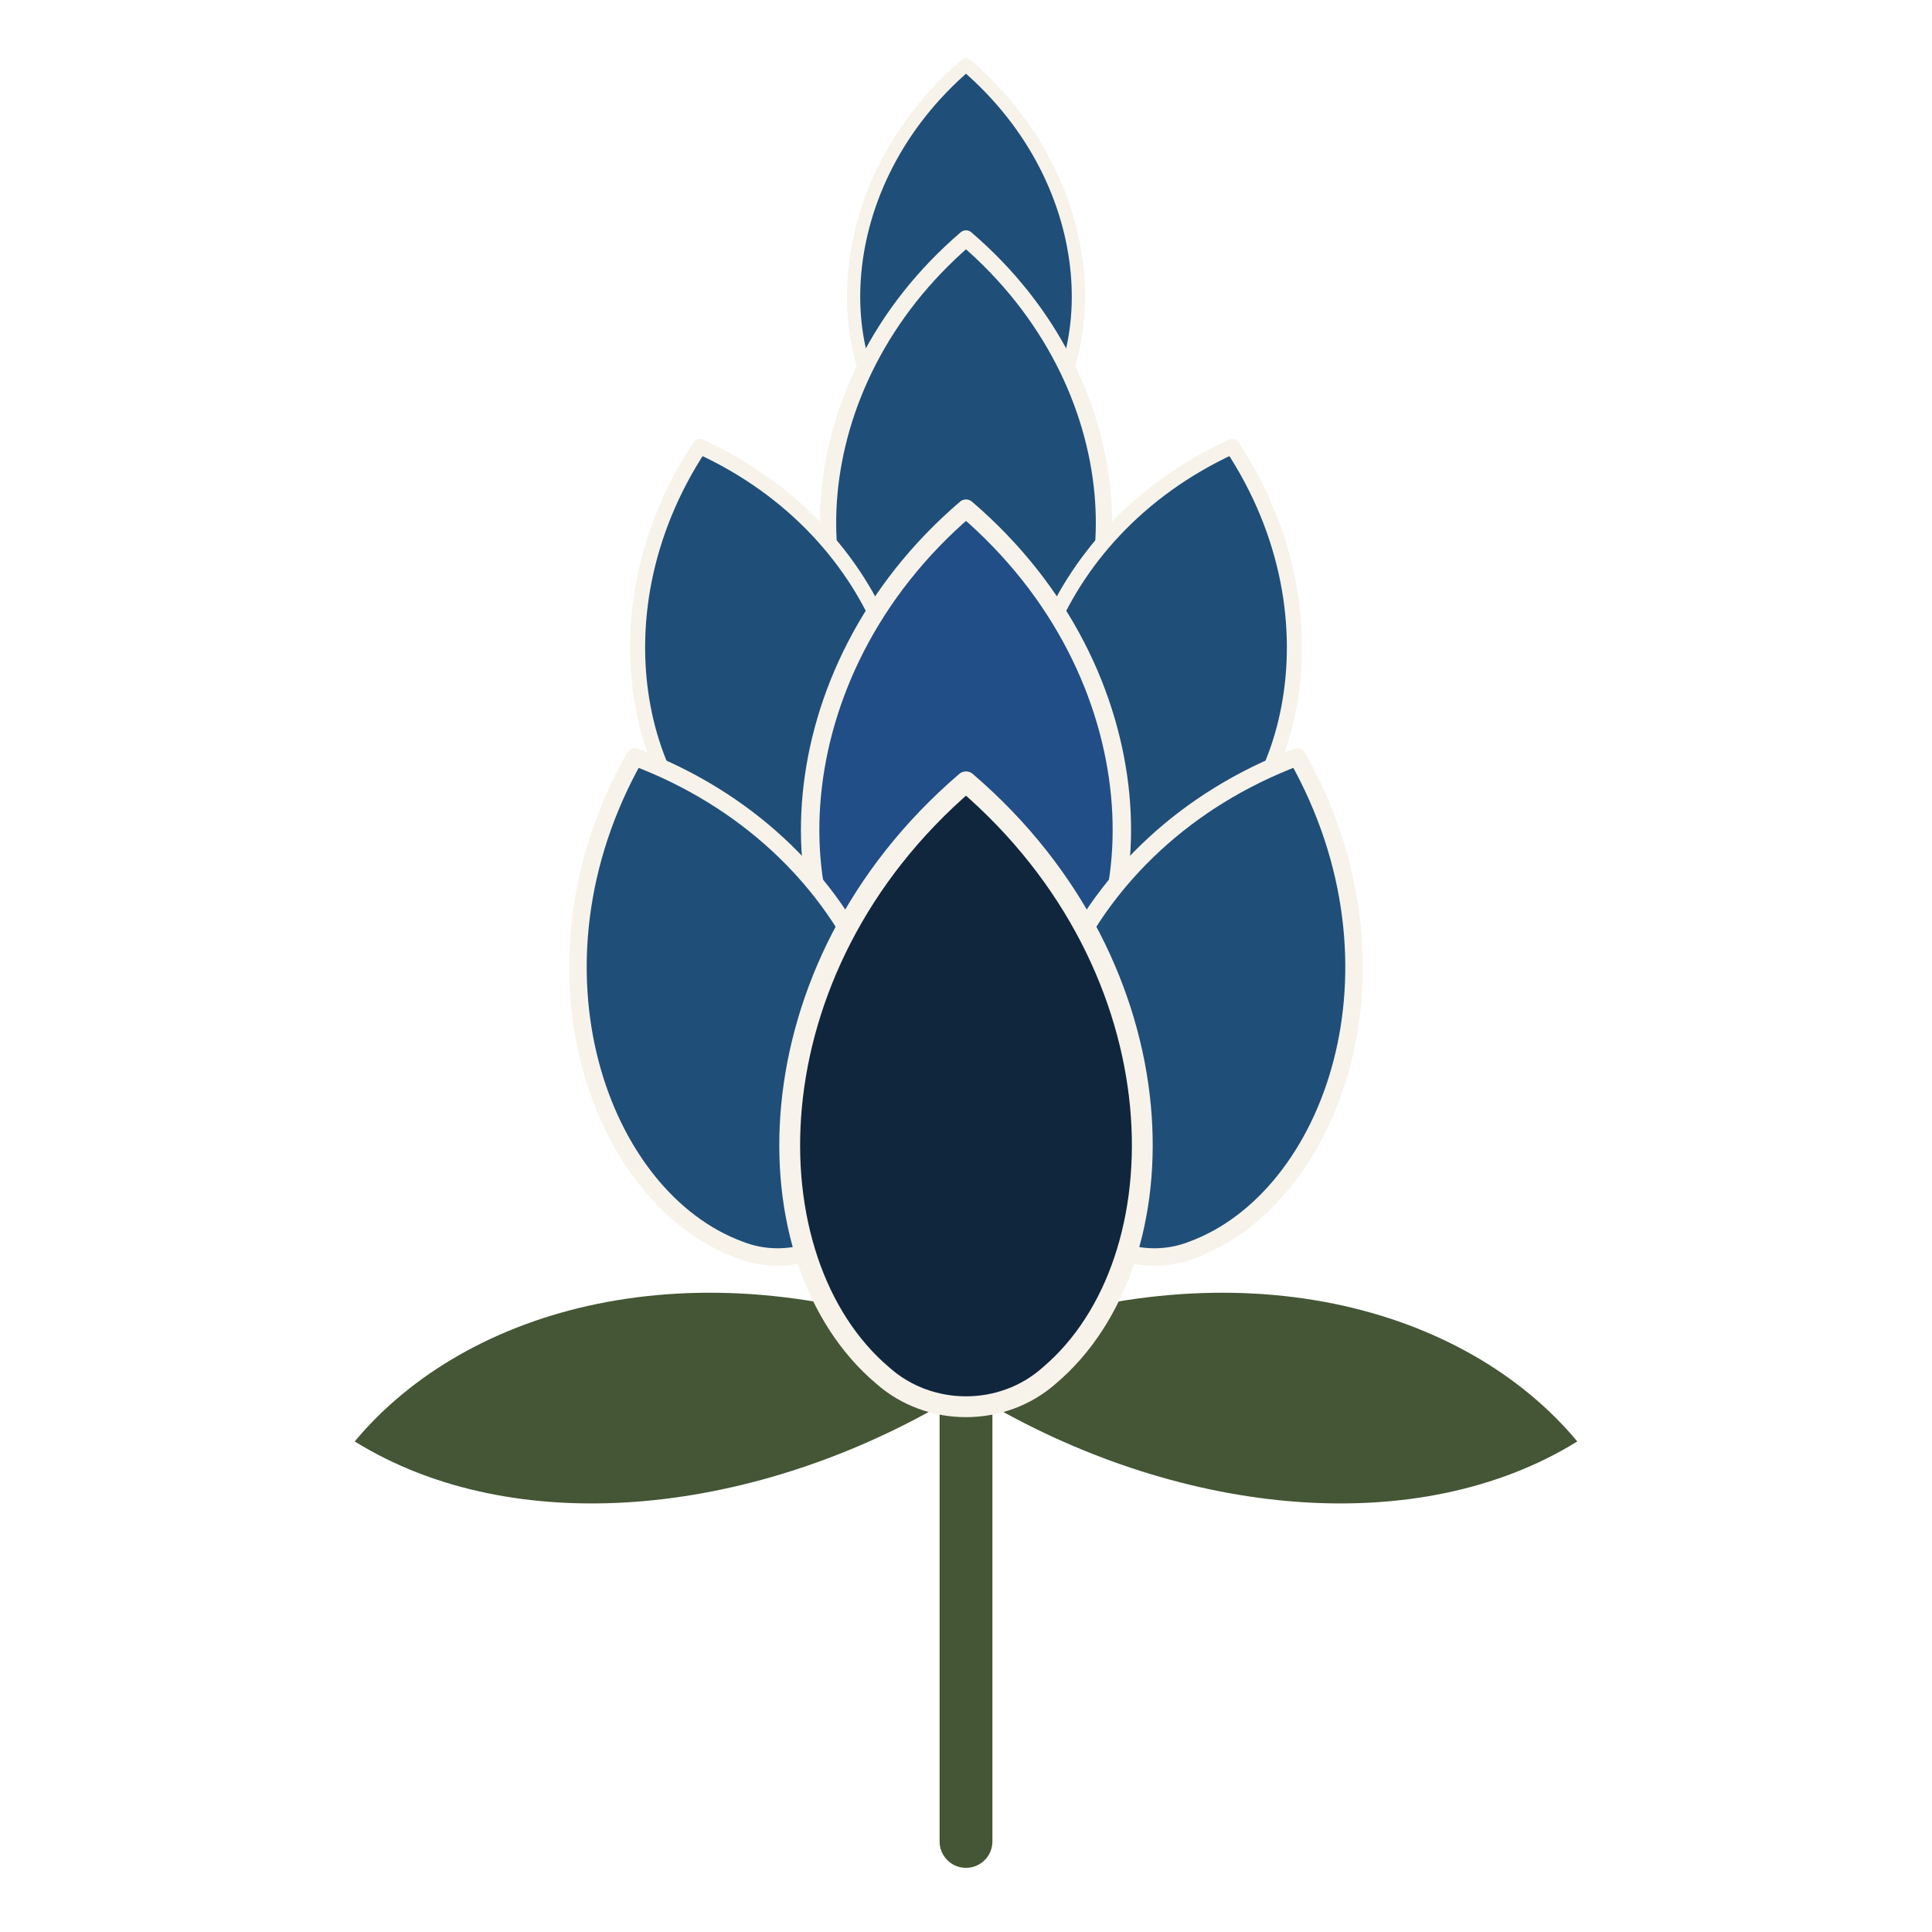
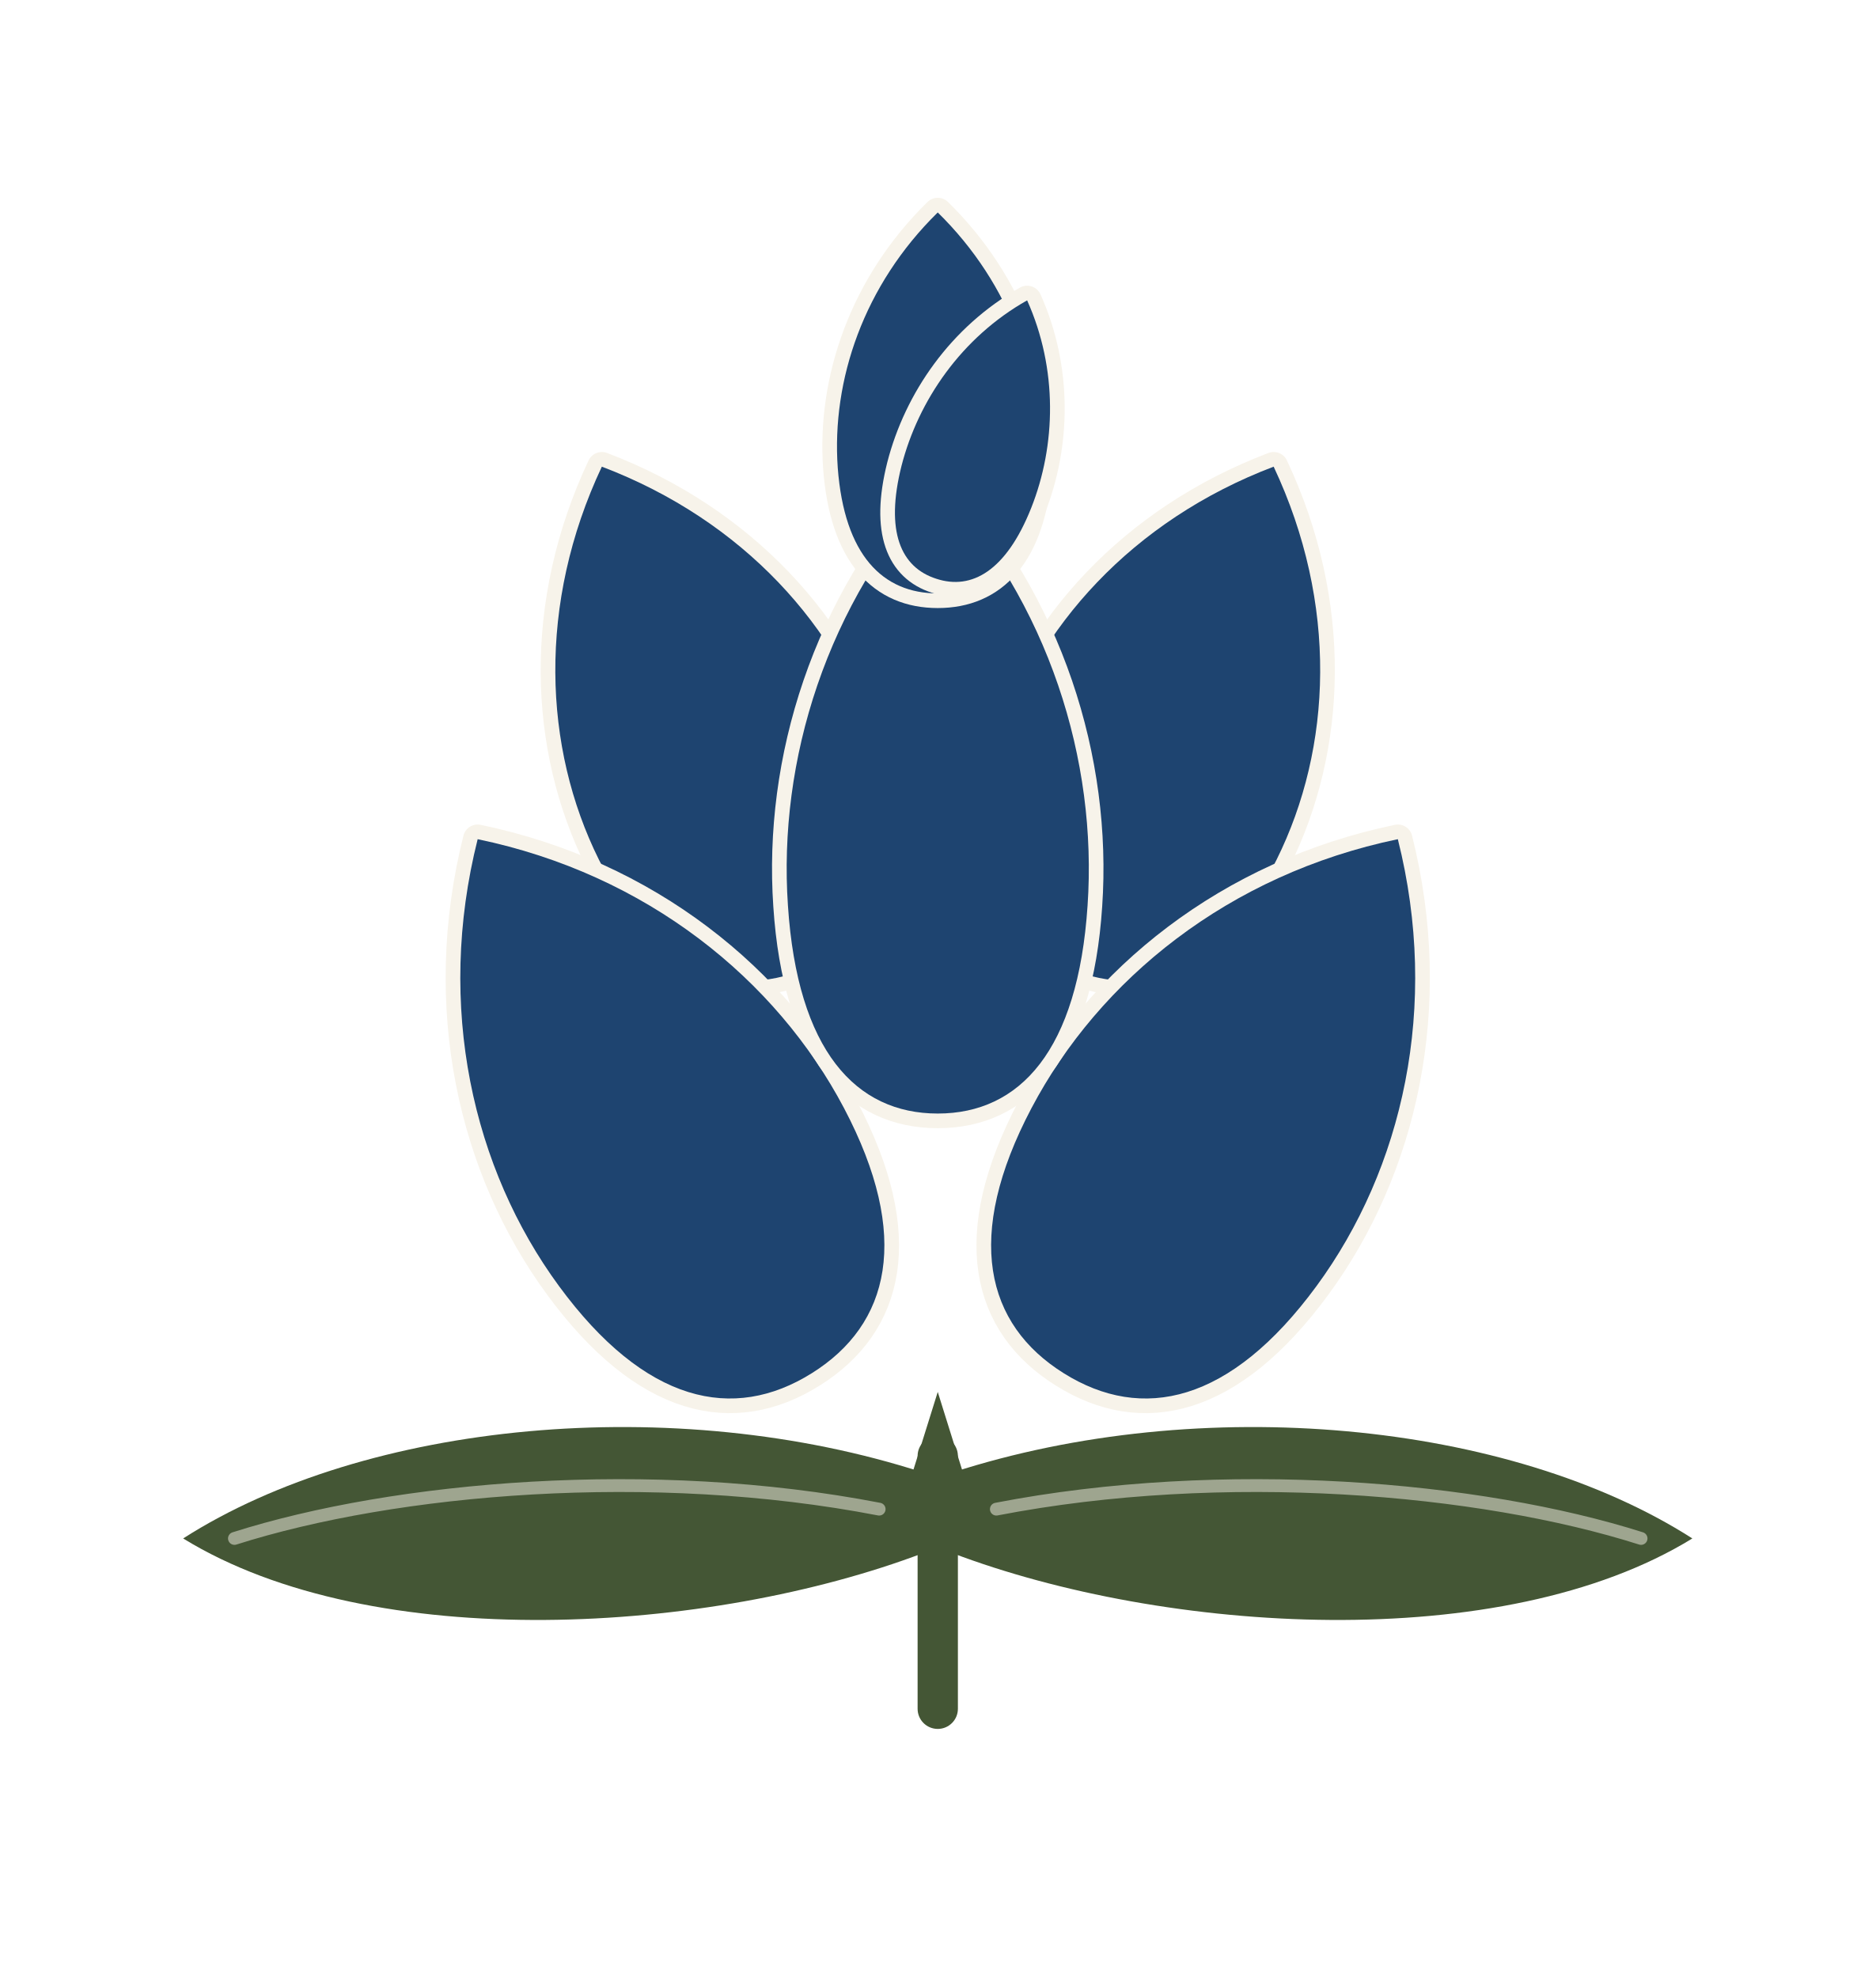
- <svg xmlns="http://www.w3.org/2000/svg" xmlns:xlink="http://www.w3.org/1999/xlink" viewBox="0 0 512 512" role="img" aria-labelledby="t d">
-   <defs>
-     <path id="bp" d="M0 -0.6 C0.42 -0.24 0.42 0.32 0.16 0.54 C0.07 0.62 -0.07 0.62 -0.16 0.54 C-0.42 0.32 -0.42 -0.24 0 -0.6 Z" />
-   </defs>
-   <g transform="translate(256,250)" stroke="#F7F3EA" stroke-width="0.04" stroke-linejoin="round">
-     <rect x="-7" y="95" width="14" height="150" rx="7" fill="#445635" stroke="none" />
-     <path d="M-6 104 C-72 80 -132 96 -162 132 C-120 158 -58 152 -6 122 Z" fill="#445635" stroke="none" />
-     <path d="M6 104 C72 80 132 96 162 132 C120 158 58 152 6 122 Z" fill="#445635" stroke="none" />
-     <use xlink:href="#bp" href="#bp" transform="translate(0 -180) scale(88)" fill="#1F4E79" />
-     <use xlink:href="#bp" href="#bp" transform="translate(0 -122) scale(108)" fill="#1F4E79" />
-     <use xlink:href="#bp" href="#bp" transform="translate(-54 -74) rotate(-16) scale(100)" fill="#1F4E79" />
-     <use xlink:href="#bp" href="#bp" transform="translate(54 -74) rotate(16) scale(100)" fill="#1F4E79" />
-     <use xlink:href="#bp" href="#bp" transform="translate(0 -42) scale(122)" fill="#214E86" />
-     <use xlink:href="#bp" href="#bp" transform="translate(-64 16) rotate(-20) scale(116)" fill="#1F4E79" />
-     <use xlink:href="#bp" href="#bp" transform="translate(64 16) rotate(20) scale(116)" fill="#1F4E79" />
-     <use xlink:href="#bp" href="#bp" transform="translate(0 40) scale(138)" fill="#10263D" />
+ <svg xmlns="http://www.w3.org/2000/svg" viewBox="0 0 512 540" role="img" aria-labelledby="t d">
+   <g transform="translate(256,262)">
+     <path d="M0 118 L10 150 L-10 150 Z" fill="#445635" />
+     <rect x="-5.5" y="130" width="11" height="80" rx="5.5" fill="#445635" />
+     <g>
+       <path d="M4 140 C72 118 156 126 206 158 C154 190 62 184 4 162 Z" fill="#445635" />
+       <path d="M16 150 C78 138 148 144 192 158" stroke="#F7F3EA" stroke-width="3.5" fill="none" stroke-linecap="round" opacity=".5" />
+     </g>
+     <g transform="scale(-1 1)">
+       <path d="M4 140 C72 118 156 126 206 158 C154 190 62 184 4 162 Z" fill="#445635" />
+       <path d="M16 150 C78 138 148 144 192 158" stroke="#F7F3EA" stroke-width="3.5" fill="none" stroke-linecap="round" opacity=".5" />
+     </g>
+     <path d="M-91.7 -134.6 C-53.0 -119.9 -26.9 -90.6 -16.6 -58.0 C-6.3 -25.5 -15.5 -5.8 -36.3 2.6 C-57.1 11.0 -77.3 3.2 -92.5 -27.3 C-107.7 -57.9 -109.3 -97.2 -91.7 -134.6 Z" fill="#1E4470" stroke="#F7F3EA" stroke-width="8" stroke-linejoin="round" paint-order="stroke" />
+     <path d="M91.7 -134.6 C109.3 -97.2 107.7 -57.9 92.5 -27.3 C77.3 3.2 57.1 11.0 36.3 2.6 C15.5 -5.8 6.3 -25.5 16.6 -58.0 C26.9 -90.6 53.0 -119.9 91.7 -134.6 Z" fill="#1E4470" stroke="#F7F3EA" stroke-width="8" stroke-linejoin="round" paint-order="stroke" />
+     <path d="M-125.6 -32.9 C-79.4 -23.3 -44.1 5.4 -25.6 40.5 C-7.1 75.6 -13.1 99.6 -34.4 112.9 C-55.8 126.3 -79.9 121.1 -103.4 89.1 C-126.9 57.1 -137.1 12.8 -125.6 -32.9 Z" fill="#1E4470" stroke="#F7F3EA" stroke-width="8" stroke-linejoin="round" paint-order="stroke" />
+     <path d="M125.6 -32.9 C137.1 12.8 126.9 57.1 103.4 89.1 C79.9 121.1 55.8 126.3 34.4 112.9 C13.1 99.6 7.1 75.6 25.6 40.5 C44.1 5.4 79.4 -23.3 125.6 -32.9 Z" fill="#1E4470" stroke="#F7F3EA" stroke-width="8" stroke-linejoin="round" paint-order="stroke" />
+     <path d="M0.0 -130.0 C30.4 -97.3 43.6 -54.3 40.9 -14.8 C38.3 24.8 22.4 42.0 0.0 42.0 C-22.4 42.0 -38.3 24.8 -40.9 -14.8 C-43.6 -54.3 -30.4 -97.3 0.0 -130.0 Z" fill="#1E4470" stroke="#F7F3EA" stroke-width="8" stroke-linejoin="round" paint-order="stroke" />
+     <path d="M0.0 -204.0 C20.2 -184.2 29.0 -158.2 27.3 -134.3 C25.5 -110.4 15.0 -100.0 0.0 -100.0 C-15.0 -100.0 -25.5 -110.4 -27.3 -134.3 C-29.0 -158.2 -20.2 -184.2 0.0 -204.0 Z" fill="#1E4470" stroke="#F7F3EA" stroke-width="8" stroke-linejoin="round" paint-order="stroke" />
+     <path d="M24.4 -180.0 C32.8 -161.3 32.3 -140.4 25.5 -123.3 C18.7 -106.2 9.3 -100.8 -0.4 -104.0 C-10.1 -107.1 -14.4 -116.9 -9.9 -134.8 C-5.3 -152.7 6.5 -169.9 24.4 -180.0 Z" fill="#1E4470" stroke="#F7F3EA" stroke-width="8" stroke-linejoin="round" paint-order="stroke" />
  </g>
</svg>
